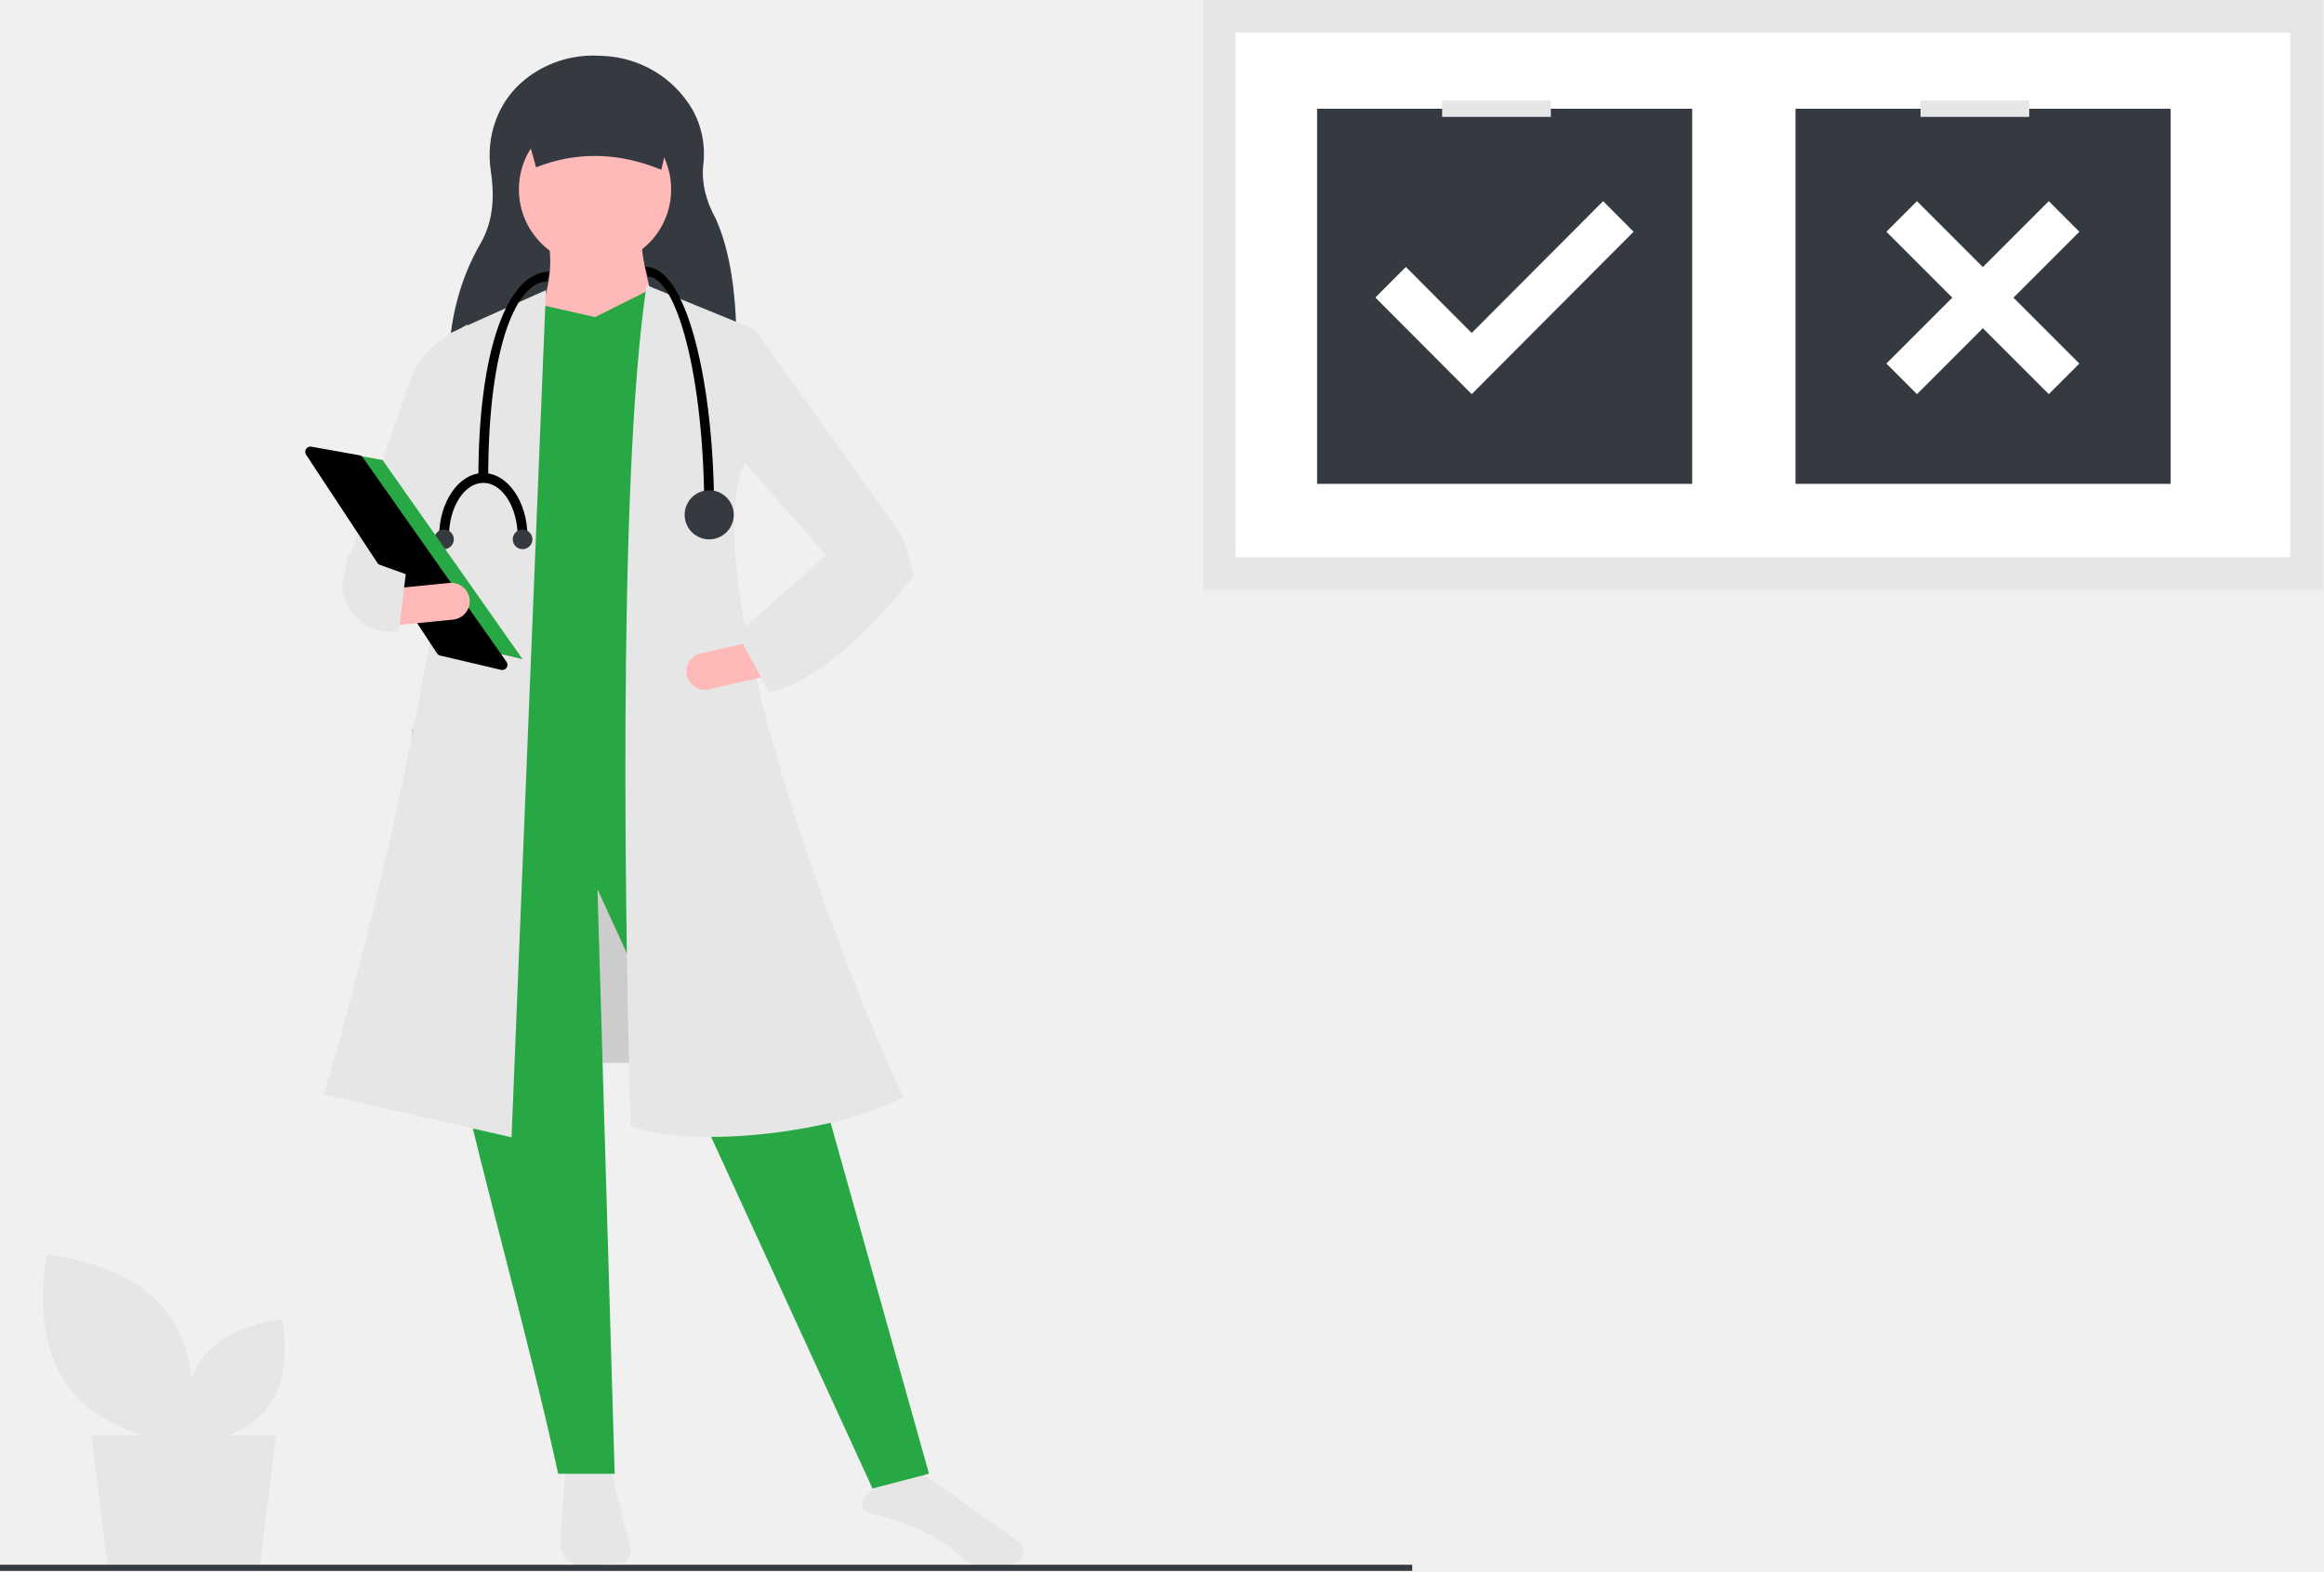
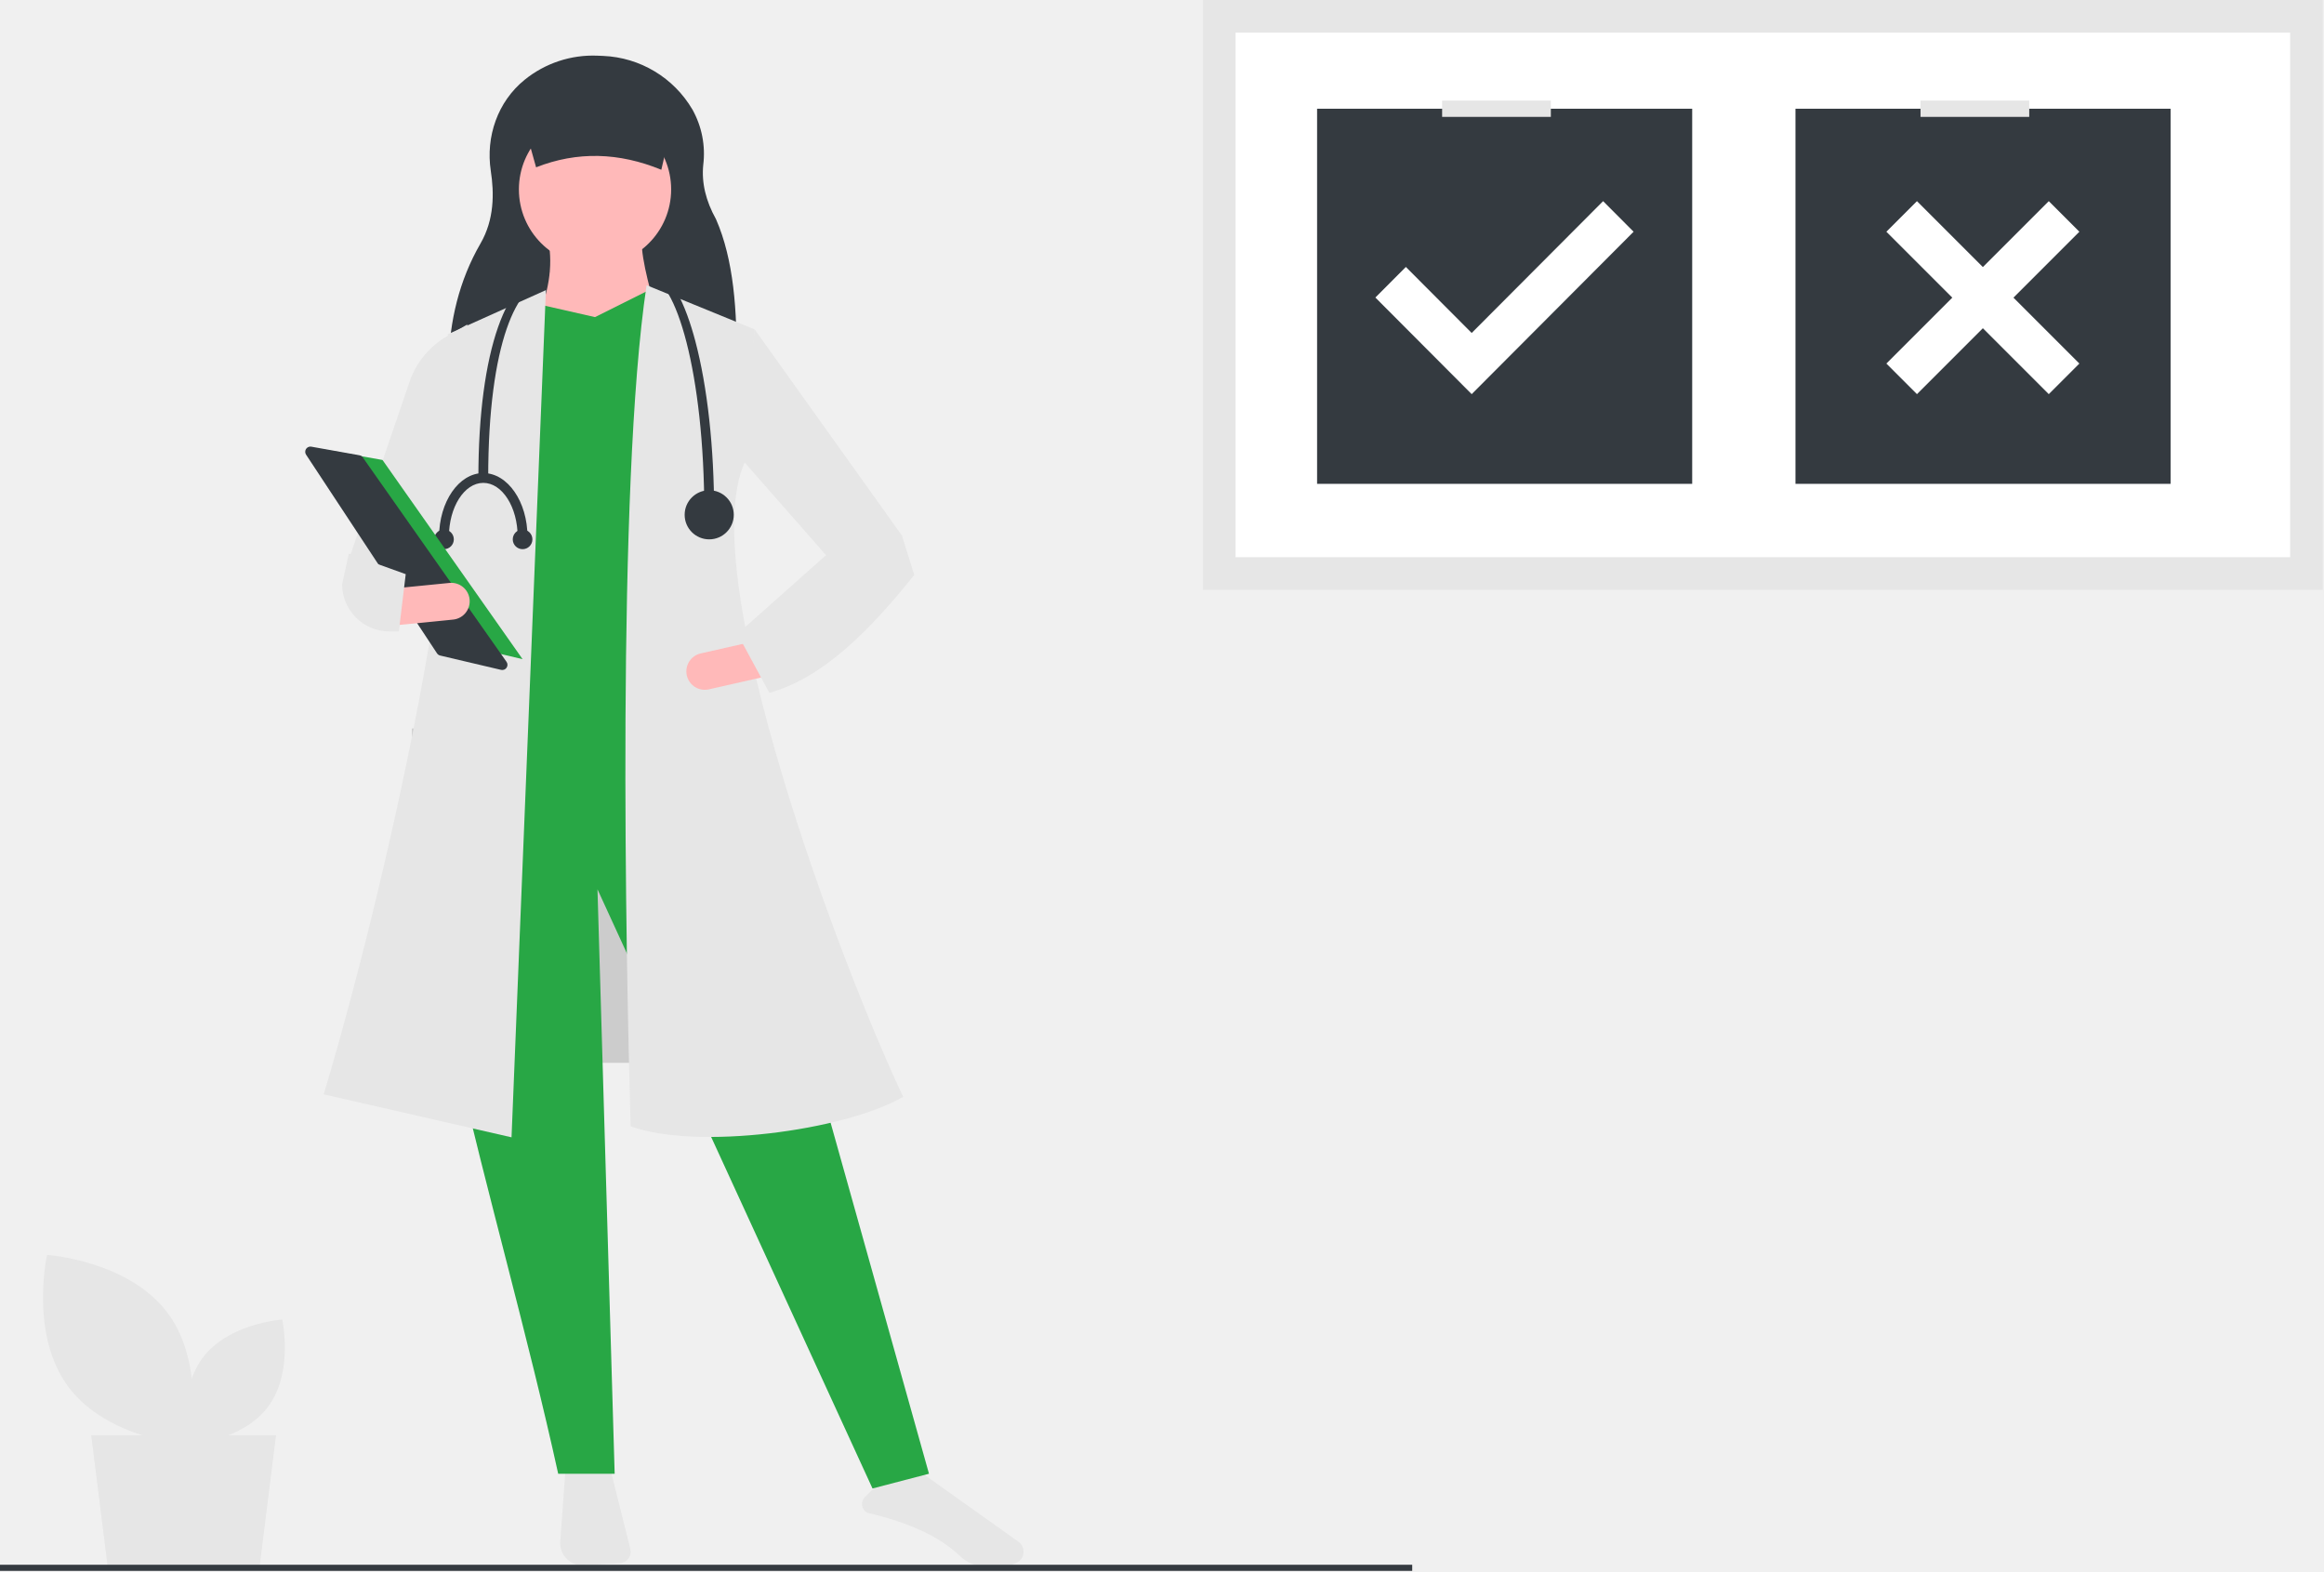
<svg xmlns="http://www.w3.org/2000/svg" width="855" height="578" viewBox="0 0 855 578">
  <g fill="none" fill-rule="evenodd">
    <rect width="110" height="123" x="151.557" y="268" fill="#CCC" fill-rule="nonzero" />
    <polygon fill="#E6E6E6" fill-rule="nonzero" points="95.557 576 39.557 576 33.557 528 101.557 528" />
    <path fill="#E6E6E6" fill-rule="nonzero" d="M208.007 541.232L206.117 567.067C205.944 569.433 206.801 571.758 208.468 573.446 210.135 575.134 212.449 576.02 214.817 575.877L228.087 575.073C229.332 574.997 230.479 574.372 231.216 573.366 231.953 572.36 232.205 571.078 231.902 569.868L224.536 540.406 208.007 541.232zM319.003 556.509C334.62 560.163 345.777 565.356 353.106 572.384 355.716 574.867 359.131 576.331 362.729 576.509 367.326 576.751 371.084 576.236 373.909 574.974L373.909 574.974C375.382 574.324 376.387 572.927 376.534 571.323 376.708 569.694 375.985 568.099 374.645 567.156L337.606 540.802 321.873 547.096 318.202 550.766C317.397 551.572 317.016 552.708 317.173 553.837 317.33 554.965 318.008 555.955 319.003 556.509L319.003 556.509z" />
    <path fill="#343A40" fill-rule="nonzero" d="M270.94,134.695 L165.067,133.714 C165.333,118.294 168.921,103.151 176.764,89.6 C181.914,80.701 181.803,71.016 180.562,62.856 C178.646,50.264 183.101,37.381 192.999,29.365 C200.563,23.229 210.11,20.07 219.842,20.484 L221.897,20.569 C235.505,21.135 247.89,28.584 254.768,40.339 C258.208,46.515 259.595,53.624 258.729,60.64 C258.058,67.241 259.664,73.91 263.42,80.642 C269.9,95.424 271.303,114.34 270.94,134.695 Z" />
    <path fill="#28A745" fill-rule="nonzero" d="M341.775,542.176 L320.996,547.597 L219.812,327.161 L226.136,542.176 L205.358,542.176 C183.154,441.018 143.067,324.27 161.09,287.41 L268.597,281.086 L341.775,542.176 Z" />
    <circle cx="218.909" cy="69.685" r="28.006" fill="#FFB9B9" fill-rule="nonzero" />
    <path fill="#FFB9B9" fill-rule="nonzero" d="M243.302,121.18 L197.227,118.47 C201.742,108.106 203.546,98.126 201.744,88.657 L236.074,88.657 C235.996,95.928 239.614,108.504 243.302,121.18 Z" />
    <polygon fill="#28A745" fill-rule="nonzero" points="272.211 289.217 171.028 296.445 181.417 117.115 199.034 112.146 218.909 116.663 238.784 106.725 251.432 111.243" />
    <path fill="#E6E6E6" fill-rule="nonzero" d="M188.193,418.407 L119.081,402.597 C139.631,334.449 176.654,178.546 164.704,122.987 L200.841,106.726 L188.193,418.407 Z" />
    <path fill="#E6E6E6" fill-rule="nonzero" d="M154.766 221.46L128.567 205.199 150.91 139.759C153.402 133.007 158.175 127.337 164.404 123.731L171.931 119.373 167.414 185.323 154.766 221.46zM332.289 403.501C310.476 416.121 255.95 423.156 232.009 414.342 230.247 352.769 226.792 178.603 237.881 104.919L277.632 121.18 274.018 169.965C255.014 211.698 310.198 357.054 332.289 403.501z" />
    <polygon fill="#E6E6E6" fill-rule="nonzero" points="329.127 213.33 304.734 205.199 272.211 168.158 277.632 121.18 331.837 197.068" />
    <path fill="#FFB9B9" fill-rule="nonzero" d="M252.681,248.494 C253.512,252.141 257.137,254.427 260.786,253.606 L281.492,248.917 L278.5,235.7 L257.793,240.389 C254.144,241.216 251.855,244.844 252.681,248.494 L252.681,248.494 Z" />
    <path fill="#343A40" fill-rule="nonzero" d="M243.302,62.458 C227.746,56.061 212.382,55.598 197.227,61.554 L190.903,38.969 L248.722,38.969 L243.302,62.458 Z" />
    <path fill="#E6E6E6" fill-rule="nonzero" d="M271.308,233.205 L283.052,254.887 C302.806,249.378 319.926,232.008 336.354,211.523 L331.837,197.068 L303.831,204.295 L271.308,233.205 Z" />
-     <path fill="#000" fill-rule="nonzero" d="M262.725 188.485L259.111 188.485C259.111 137.375 248.588 101.757 238.333 101.757L237.429 98.143C246.626 98.143 252.49 112.967 255.789 125.403 260.262 142.263 262.725 164.666 262.725 188.485zM179.61 175.837L175.996 175.837C175.996 129.028 186.593 99.95 202.196 99.95L201.292 103.563C190.5 103.563 179.61 125.911 179.61 175.837z" />
+     <path fill="#343A40" fill-rule="nonzero" d="M262.725 188.485L259.111 188.485C259.111 137.375 248.588 101.757 238.333 101.757L237.429 98.143C246.626 98.143 252.49 112.967 255.789 125.403 260.262 142.263 262.725 164.666 262.725 188.485zM179.61 175.837L175.996 175.837C175.996 129.028 186.593 99.95 202.196 99.95L201.292 103.563C190.5 103.563 179.61 125.911 179.61 175.837z" />
    <circle cx="260.918" cy="189.389" r="9.034" fill="#343A40" fill-rule="nonzero" />
-     <path fill="#000" fill-rule="nonzero" d="M165.155 197.52L161.542 197.52C161.542 184.568 168.836 174.031 177.803 174.031L177.803 177.644C170.829 177.644 165.155 186.56 165.155 197.52zM194.065 197.52L190.451 197.52C190.451 186.56 184.777 177.644 177.803 177.644L177.803 174.031C186.77 174.031 194.065 184.568 194.065 197.52z" />
+     <path fill="#343A40" fill-rule="nonzero" d="M165.155 197.52L161.542 197.52C161.542 184.568 168.836 174.031 177.803 174.031L177.803 177.644C170.829 177.644 165.155 186.56 165.155 197.52zM194.065 197.52L190.451 197.52C190.451 186.56 184.777 177.644 177.803 177.644L177.803 174.031C186.77 174.031 194.065 184.568 194.065 197.52z" />
    <circle cx="192.258" cy="198.423" r="3.614" fill="#343A40" fill-rule="nonzero" />
    <circle cx="163.348" cy="198.423" r="3.614" fill="#343A40" fill-rule="nonzero" />
    <polygon fill="#28A745" fill-rule="nonzero" points="118.177 165.193 140.724 169.219 192.258 242.495 164.88 236.053" />
-     <path fill="#000" fill-rule="nonzero" d="M114.178,164.296 C113.478,164.306 112.84,164.697 112.512,165.316 C112.185,165.934 112.22,166.682 112.604,167.267 L160.776,240.355 C161.045,240.763 161.46,241.053 161.936,241.165 L184.349,246.438 C185.122,246.62 185.928,246.306 186.373,245.647 C186.818,244.989 186.81,244.124 186.353,243.474 L133.464,168.272 C133.174,167.858 132.732,167.576 132.235,167.489 L114.539,164.329 C114.42,164.307 114.299,164.296 114.178,164.296 Z" />
+     <path fill="#343A40" fill-rule="nonzero" d="M114.178,164.296 C113.478,164.306 112.84,164.697 112.512,165.316 C112.185,165.934 112.22,166.682 112.604,167.267 L160.776,240.355 C161.045,240.763 161.46,241.053 161.936,241.165 L184.349,246.438 C185.122,246.62 185.928,246.306 186.373,245.647 C186.818,244.989 186.81,244.124 186.353,243.474 L133.464,168.272 C133.174,167.858 132.732,167.576 132.235,167.489 L114.539,164.329 C114.42,164.307 114.299,164.296 114.178,164.296 Z" />
    <path fill="#FFB9B9" fill-rule="nonzero" d="M144.227,216.553 L145.566,230.038 L166.693,227.941 C170.416,227.571 173.136,224.253 172.766,220.529 C172.396,216.805 169.078,214.086 165.354,214.456 L144.227,216.553 Z" />
    <path fill="#E6E6E6" fill-rule="nonzero" d="M125.857,214.991 C125.921,224.562 133.692,232.29 143.263,232.302 L146.737,232.302 L149.266,211.226 L128.326,203.688 L125.857,214.991 Z" />
    <rect width="412" height="217" x="442.557" fill="#E6E6E6" fill-rule="nonzero" />
    <polygon fill="#FFF" fill-rule="nonzero" points="454.557 205 842.557 205 842.557 12 454.557 12" />
    <rect width="138" height="138" x="484.557" y="40" fill="#343A40" fill-rule="nonzero" />
    <path fill="#FFF" d="M541.434,122.498 L589.784,74 L601,85.251 L552.65,133.749 L541.434,145 L506,109.457 L517.216,98.206 L541.434,122.498 Z" />
    <rect width="40" height="6" x="530.557" y="37" fill="#E6E6E6" fill-rule="nonzero" />
    <rect width="138" height="138" x="660.557" y="40" fill="#343A40" fill-rule="nonzero" />
    <path fill="#FFF" d="M740.751,109.5 L765,133.749 L753.749,145 L729.5,120.751 L705.251,145 L694,133.749 L718.249,109.5 L694,85.251 L705.251,74 L729.5,98.249 L753.749,74 L765,85.251 L740.751,109.5 Z" />
    <rect width="40" height="6" x="706.557" y="37" fill="#E6E6E6" fill-rule="nonzero" />
    <path fill="#E6E6E6" fill-rule="nonzero" d="M25.176,510.243 C39.596,529.554 69.528,531.587 69.528,531.587 C69.528,531.587 76.082,502.31 61.662,482.999 C47.243,463.688 17.31,461.655 17.31,461.655 C17.31,461.655 10.757,490.932 25.176,510.243 Z" />
    <path fill="#E6E6E6" fill-rule="nonzero" d="M98.633,517.503 C89.118,530.245 69.367,531.587 69.367,531.587 C69.367,531.587 65.042,512.268 74.557,499.525 C84.072,486.782 103.824,485.441 103.824,485.441 C103.824,485.441 108.148,504.76 98.633,517.503 Z" />
    <rect width="519.557" height="2.241" y="575.657" fill="#343A40" fill-rule="nonzero" />
  </g>
</svg>
